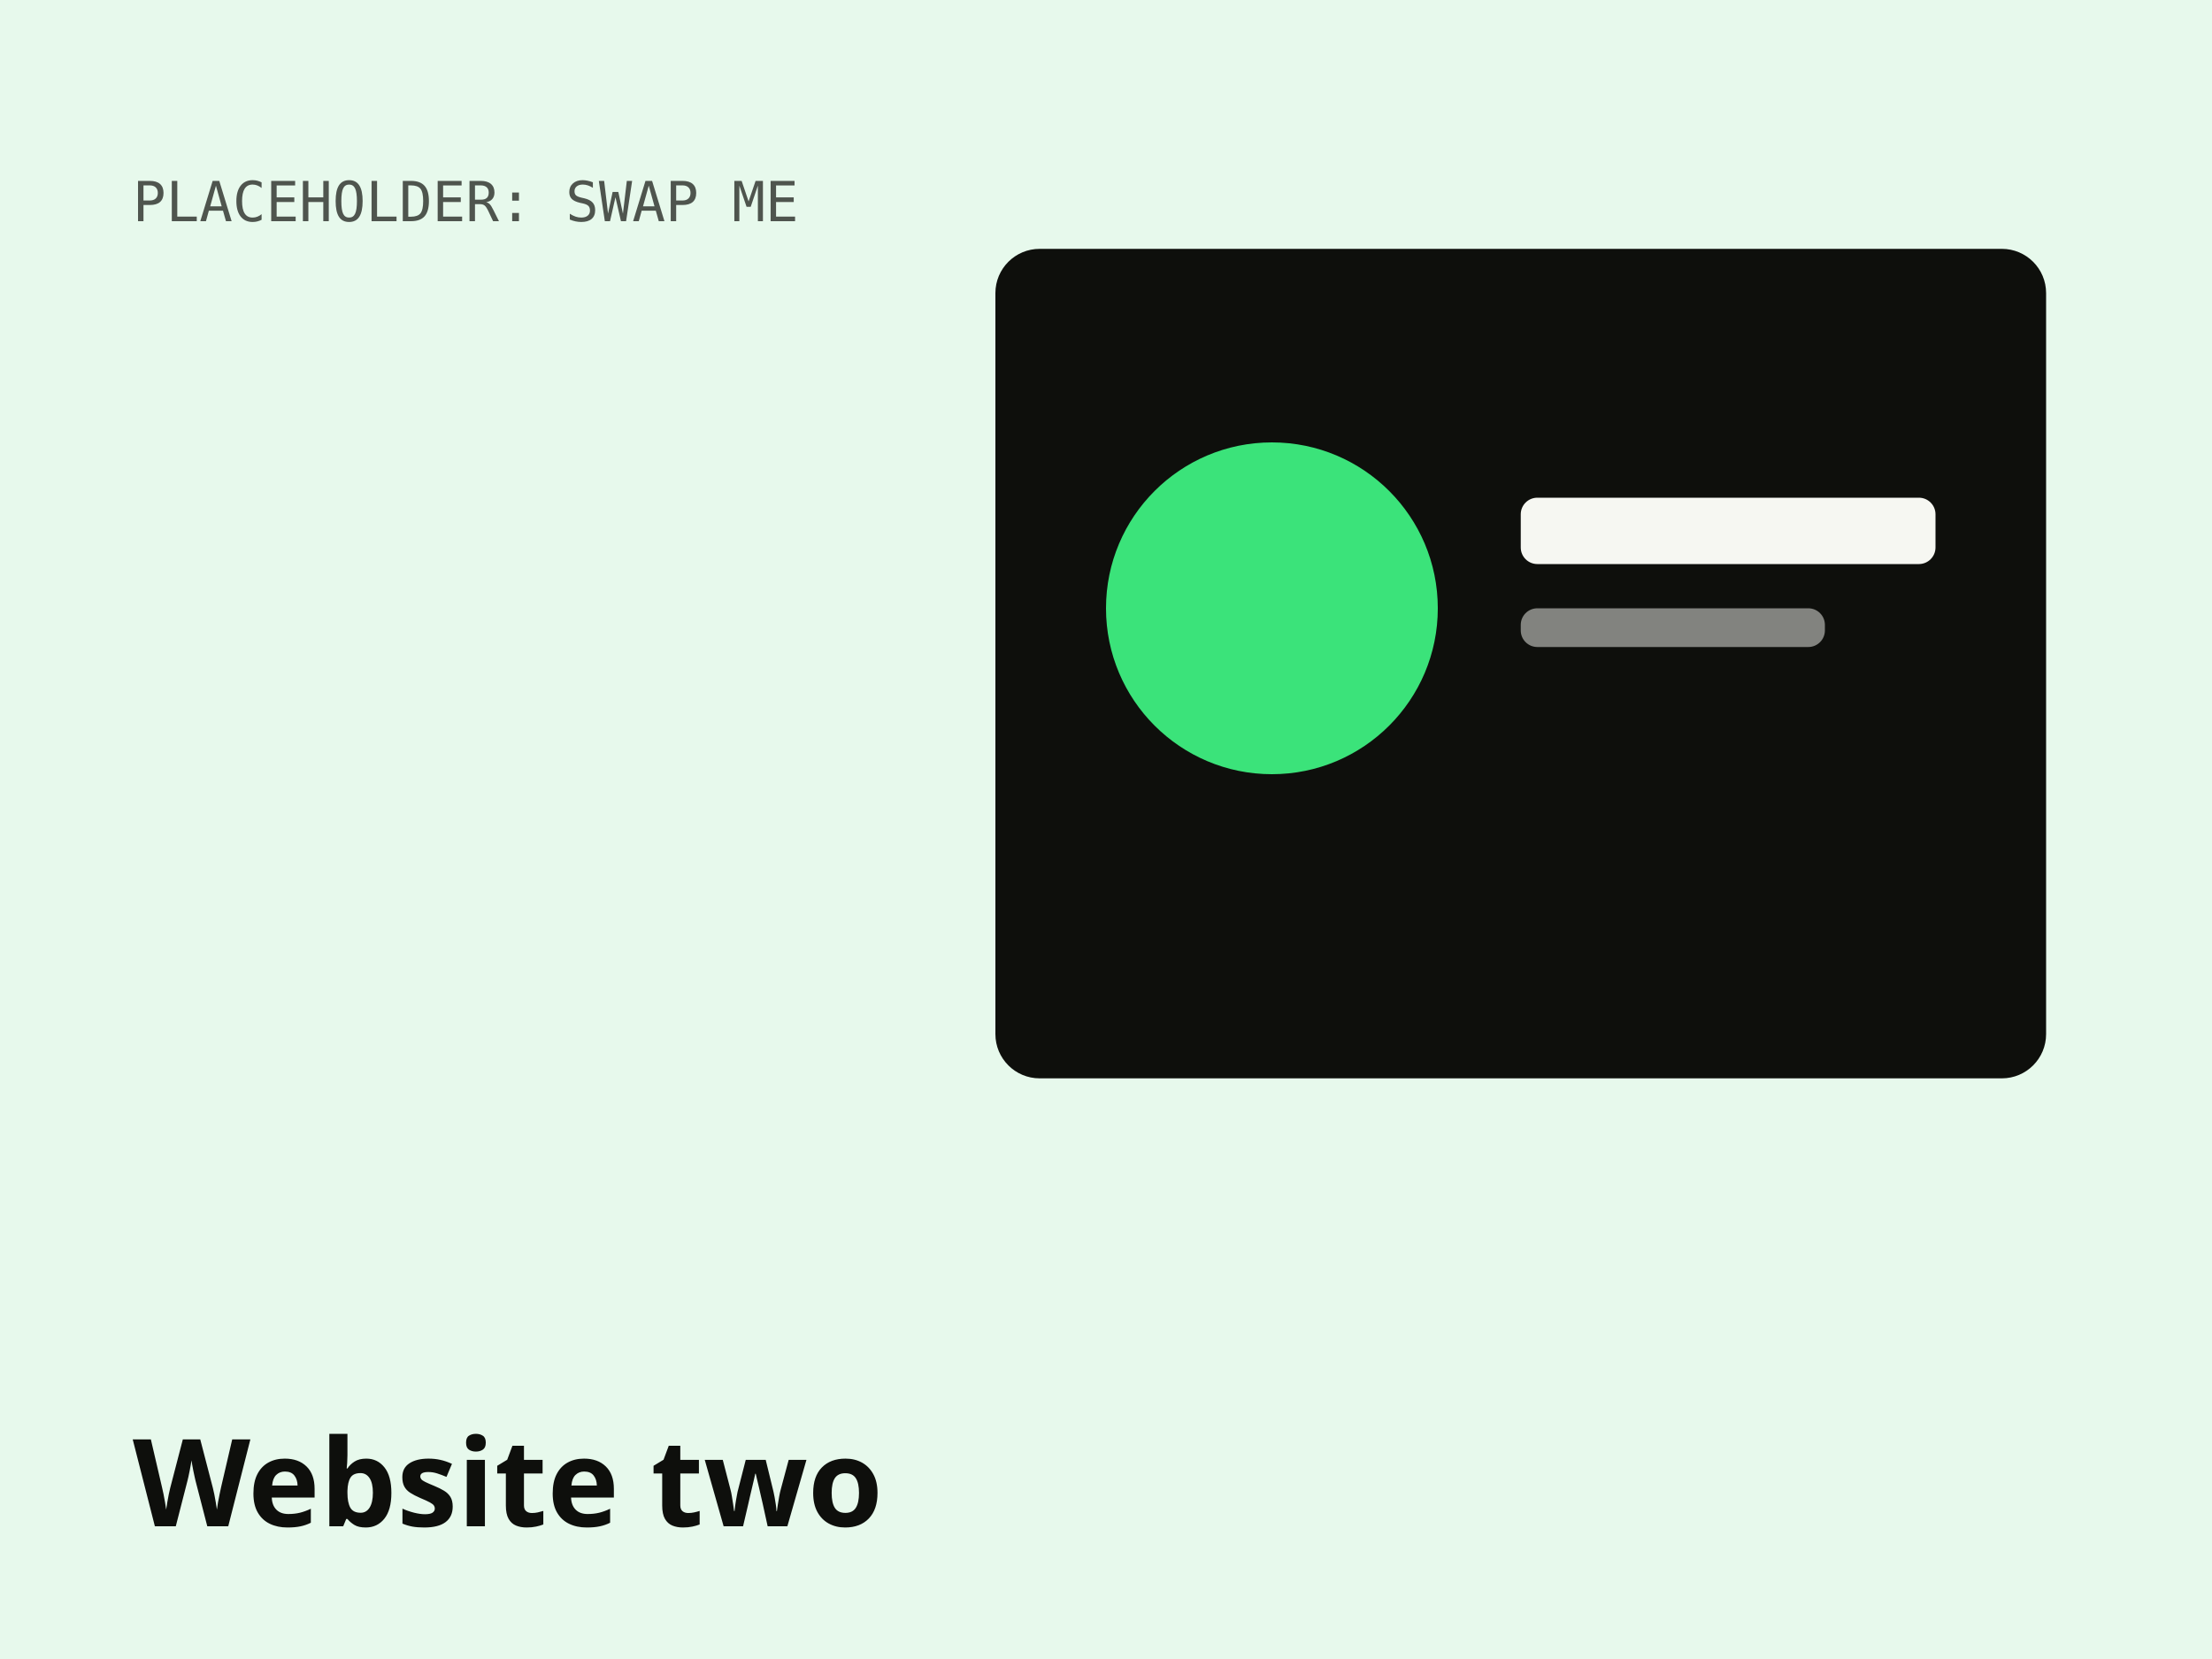
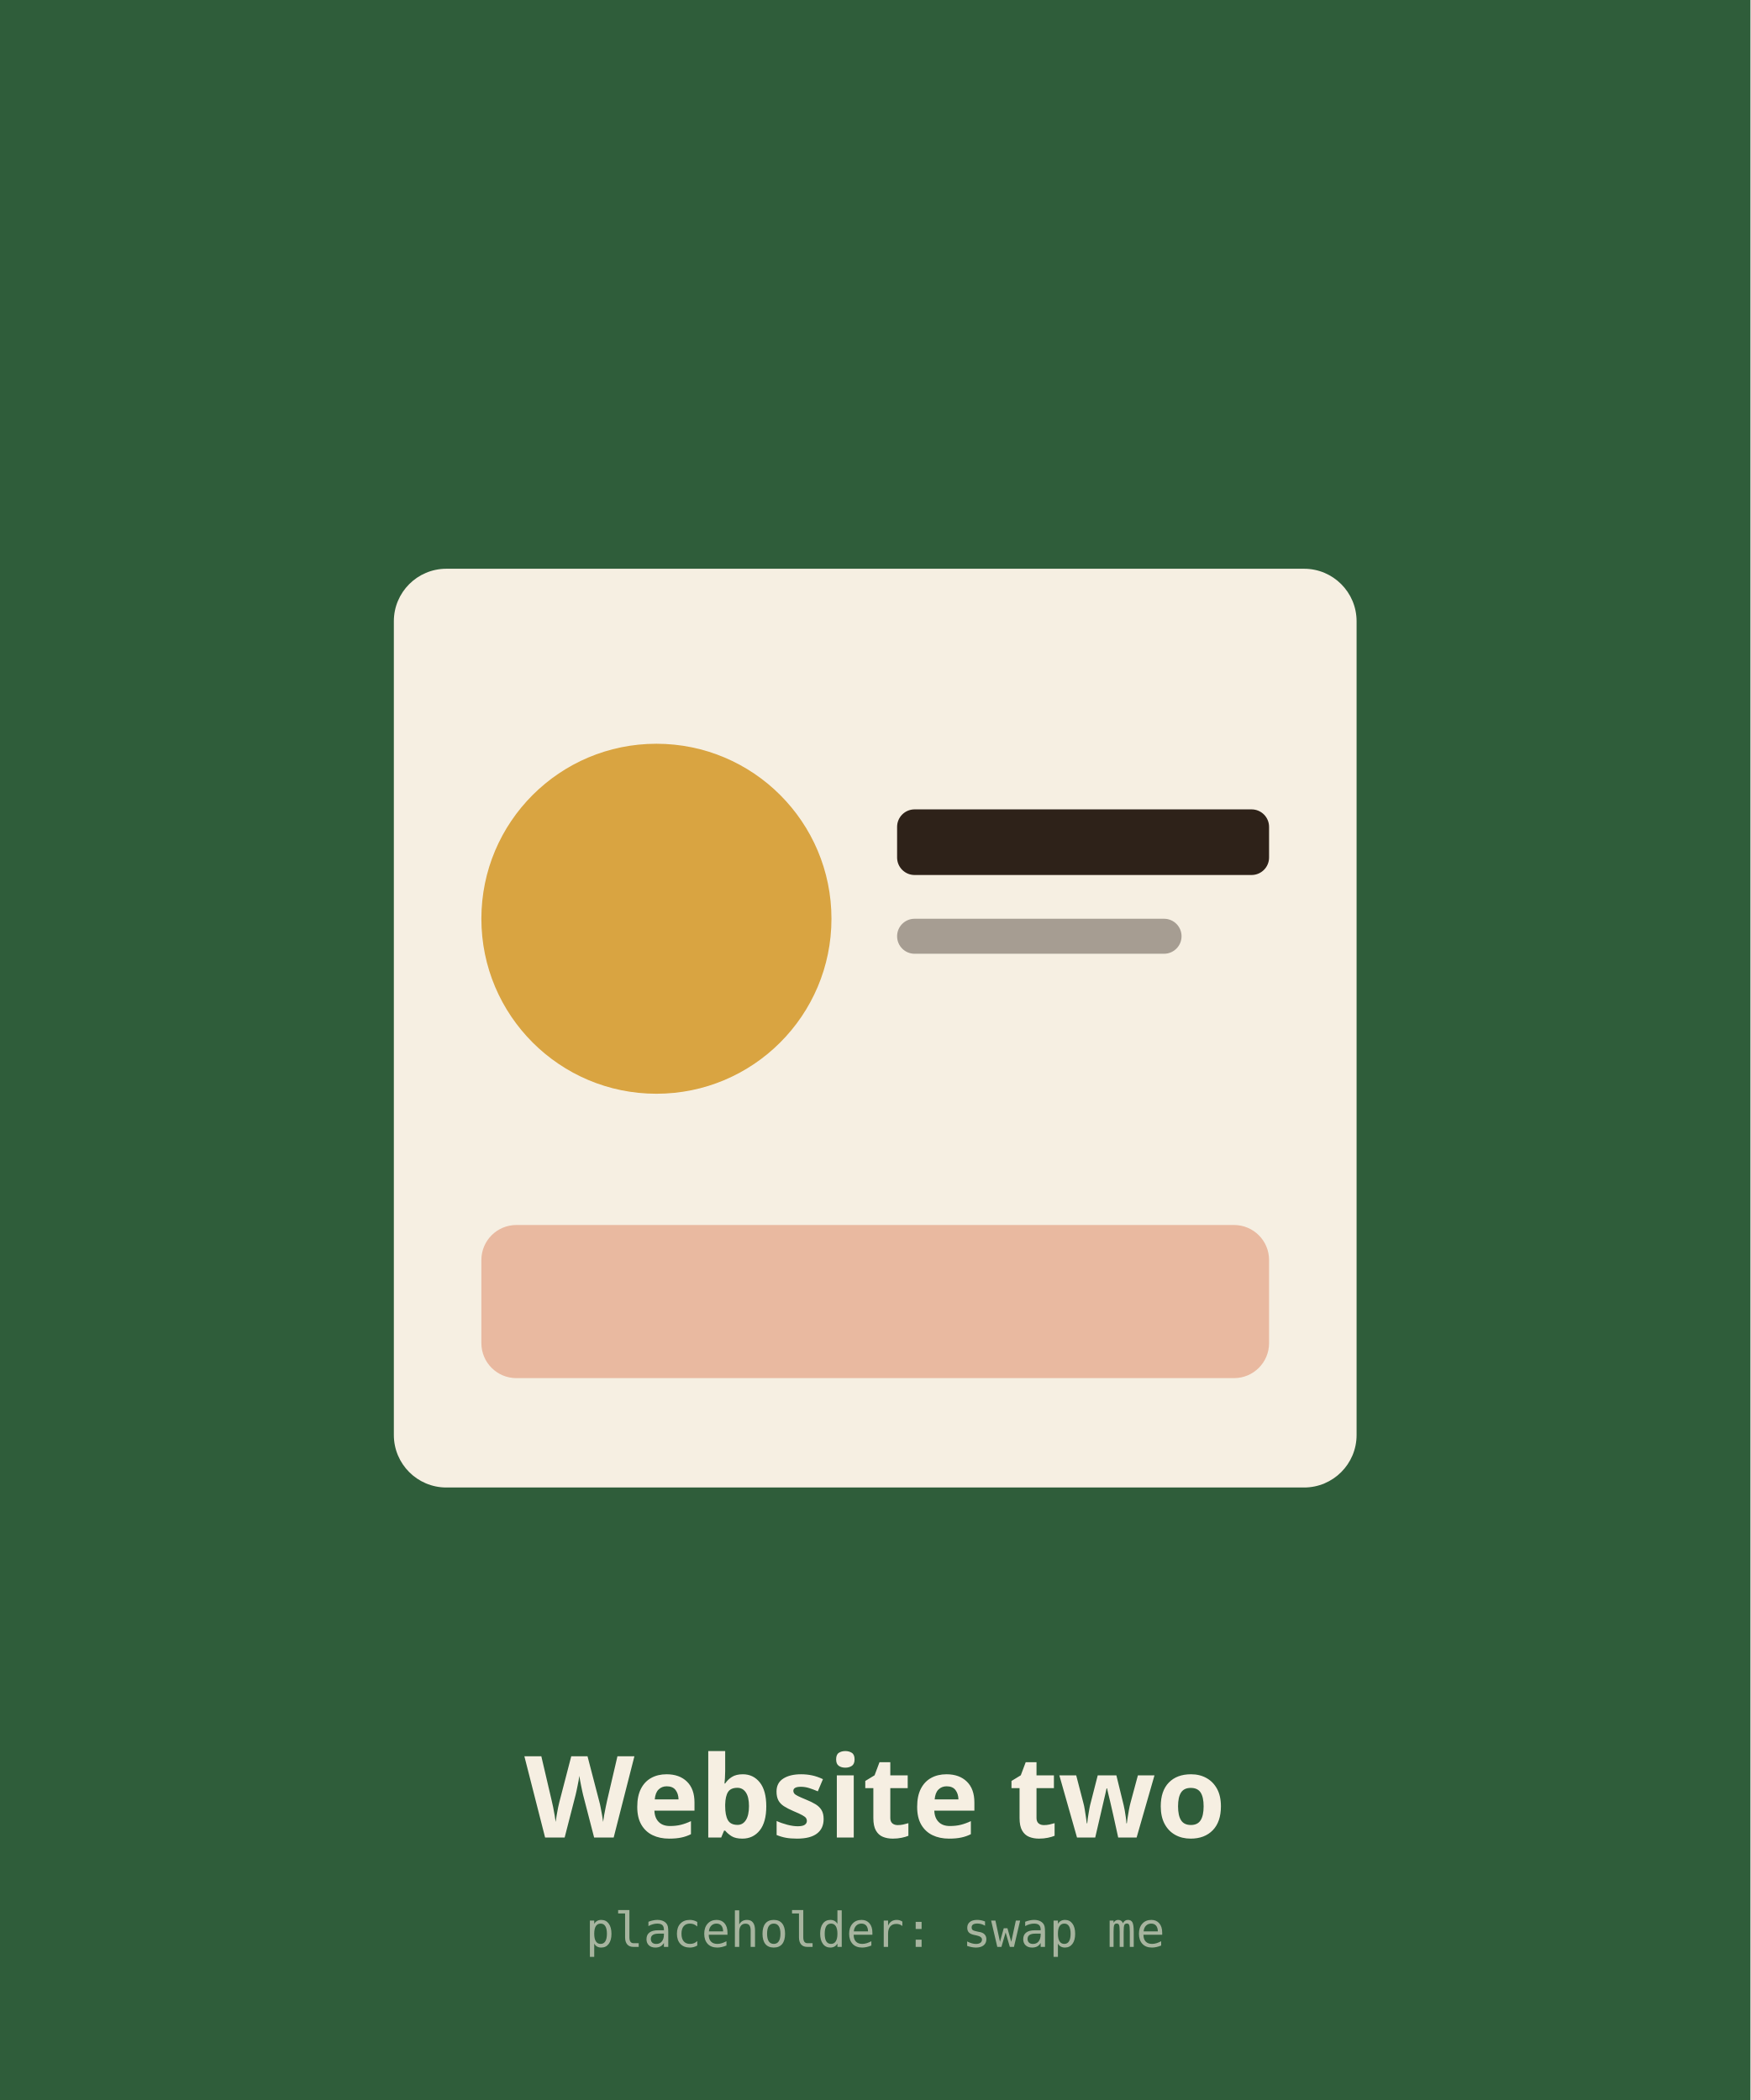
- <svg xmlns="http://www.w3.org/2000/svg" viewBox="0 0 800 600">
-   <rect width="800" height="600" fill="#E7F9EC" />
-   <rect x="360" y="90" width="380" height="300" rx="16" fill="#0E0F0C" />
-   <circle cx="460" cy="220" r="60" fill="#3BE37A" />
-   <rect x="550" y="180" width="150" height="24" rx="6" fill="#F6F7F2" />
-   <rect x="550" y="220" width="110" height="14" rx="6" fill="#F6F7F2" opacity="0.5" />
-   <text x="48" y="552" font-family="system-ui, sans-serif" font-size="44" font-weight="800" fill="#0E0F0C">Website two</text>
-   <text x="48" y="80" font-family="ui-monospace, monospace" font-size="20" fill="#0E0F0C" opacity="0.7">PLACEHOLDER: SWAP ME</text>
+ <svg xmlns="http://www.w3.org/2000/svg" viewBox="0 0 800 960">
+   <rect width="800" height="960" fill="#2F5D3A" />
+   <rect x="180" y="260" width="440" height="420" rx="24" fill="#F6EFE2" />
+   <circle cx="300" cy="420" r="80" fill="#D9A441" />
+   <rect x="410" y="370" width="170" height="30" rx="8" fill="#2E2219" />
+   <rect x="410" y="420" width="130" height="16" rx="8" fill="#2E2219" opacity="0.4" />
+   <rect x="220" y="560" width="360" height="70" rx="16" fill="#E9B9A0" />
+   <text x="400" y="840" text-anchor="middle" font-family="system-ui, sans-serif" font-size="52" font-weight="800" fill="#F6EFE2">Website two</text>
+   <text x="400" y="890" text-anchor="middle" font-family="ui-monospace, monospace" font-size="22" fill="#F6EFE2" opacity="0.6">placeholder: swap me</text>
</svg>
